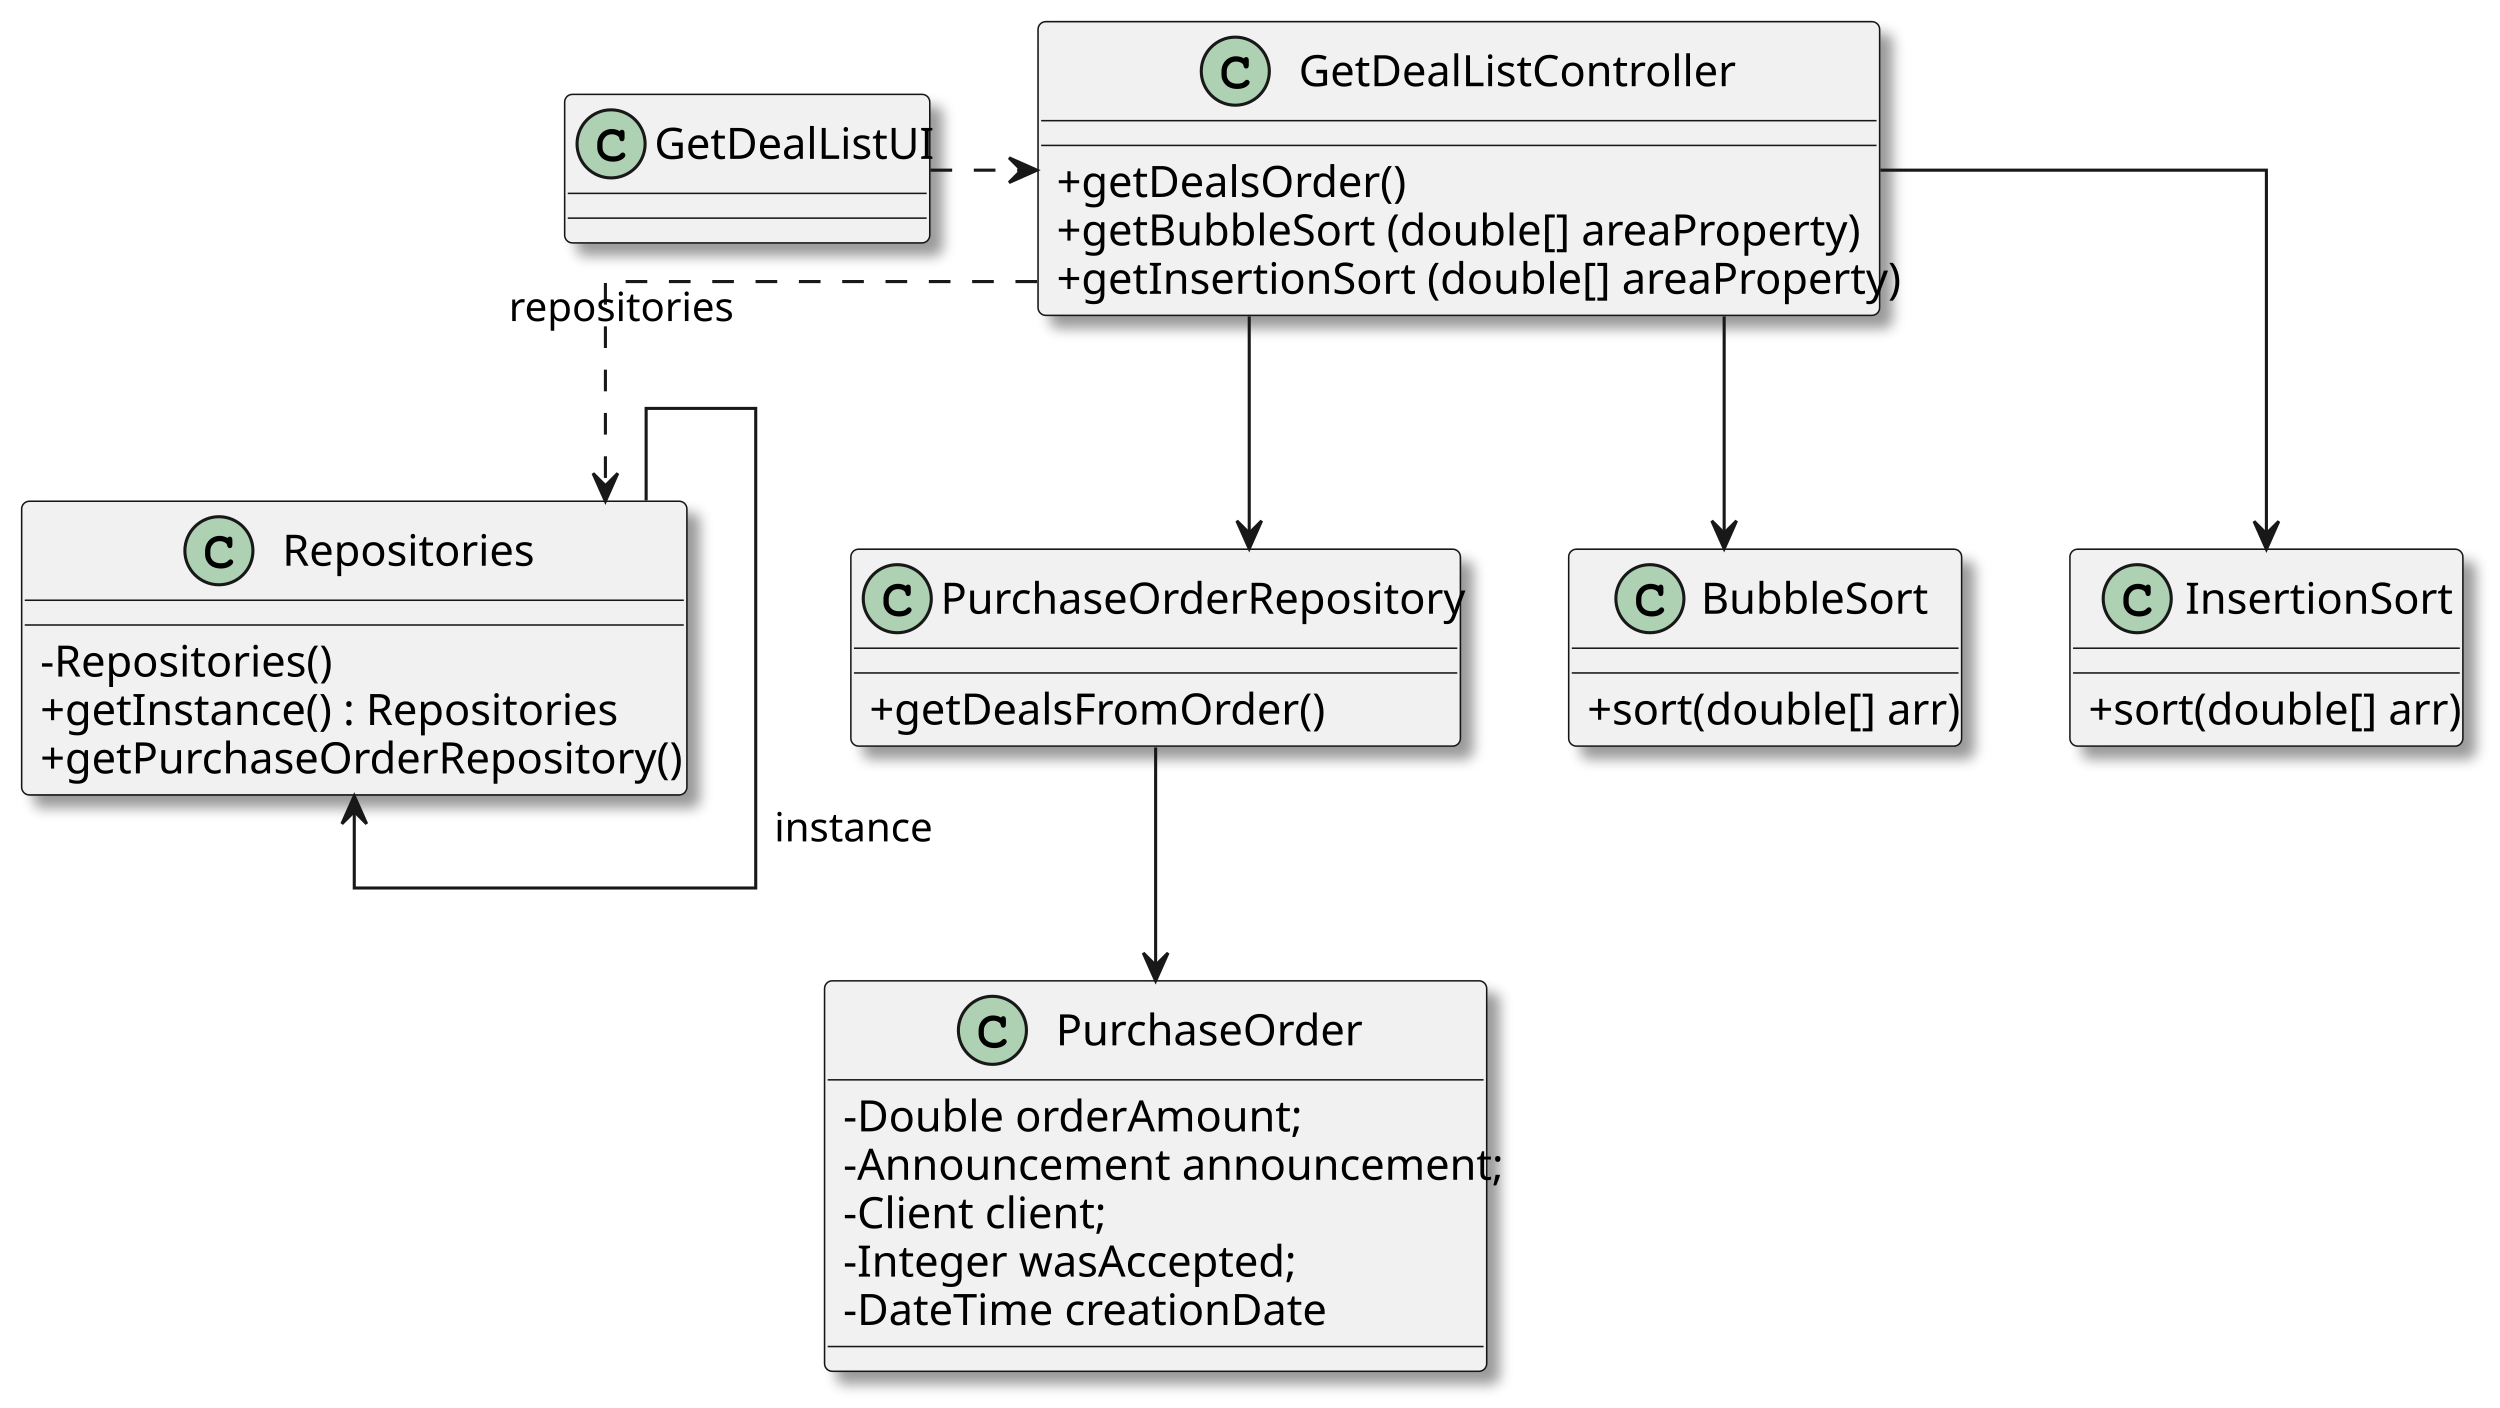
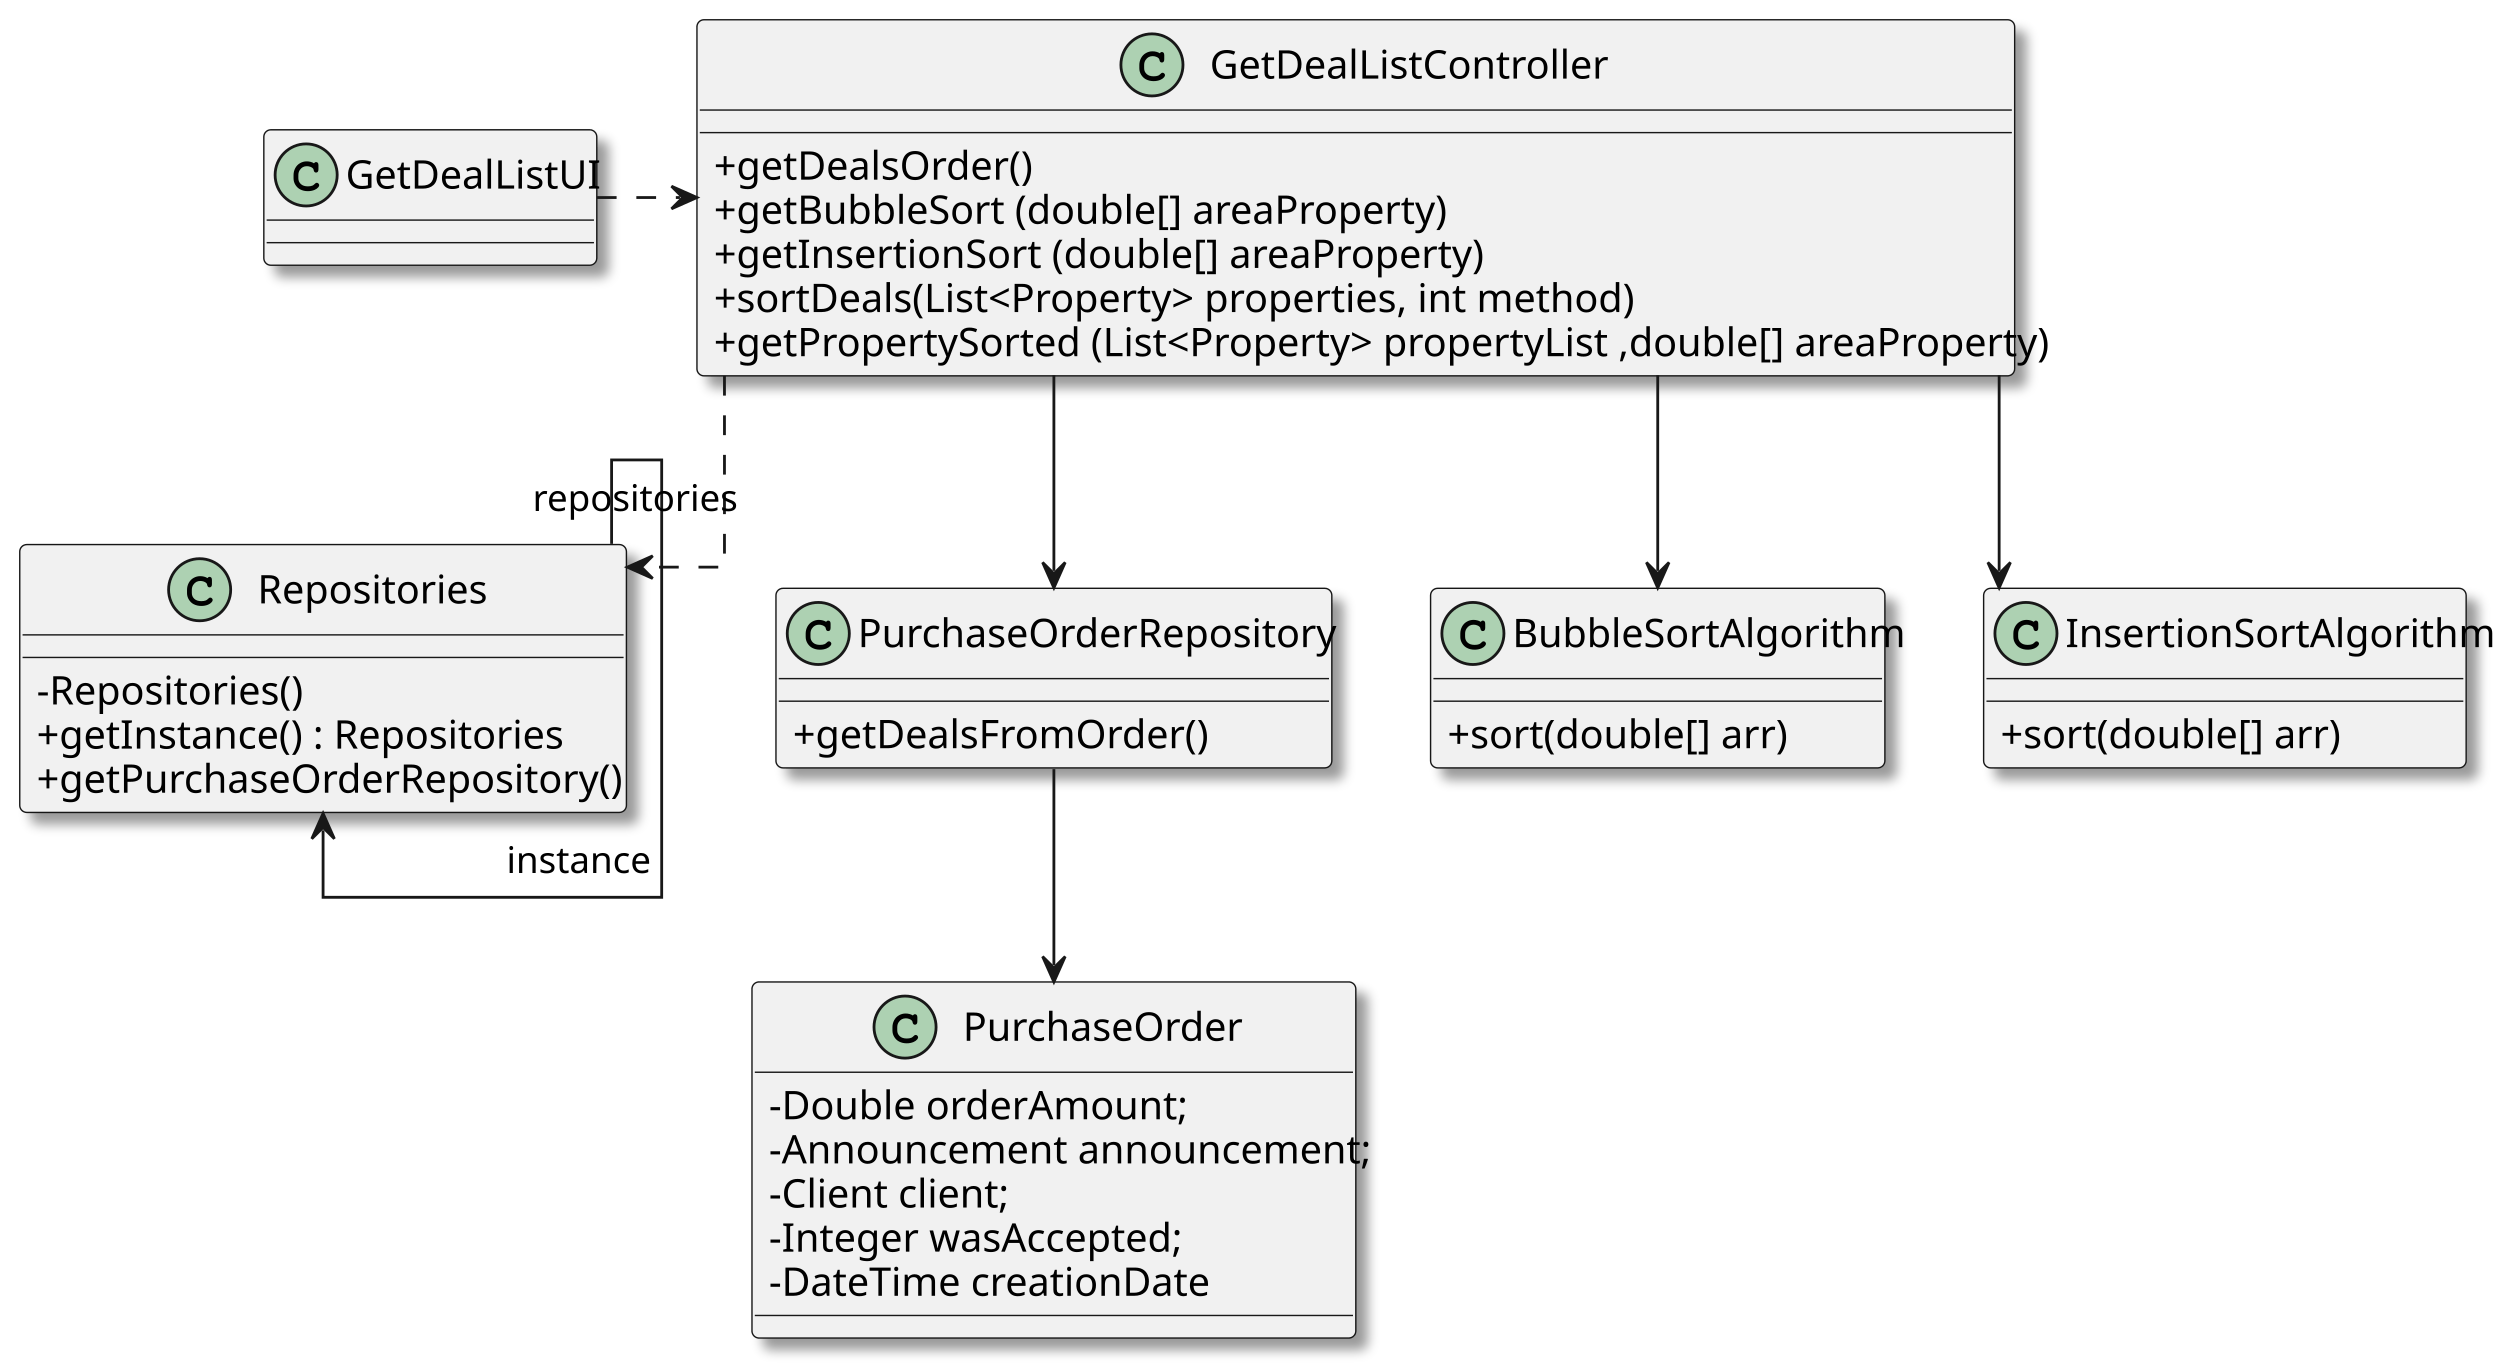
- <svg xmlns="http://www.w3.org/2000/svg" contentStyleType="text/css" height="455px" preserveAspectRatio="none" style="width:808px;height:455px;background:#FFFFFF;" version="1.1" viewBox="0 0 808 455" width="808px" zoomAndPan="magnify">
+ <svg xmlns="http://www.w3.org/2000/svg" contentStyleType="text/css" height="486px" preserveAspectRatio="none" style="width:886px;height:486px;background:#FFFFFF;" version="1.1" viewBox="0 0 886 486" width="886px" zoomAndPan="magnify">
  <defs>
-     <filter height="300%" id="f1p8tx8924mldw" width="300%" x="-1" y="-1">
+     <filter height="300%" id="fnbi3moz6l5g4" width="300%" x="-1" y="-1">
      <feGaussianBlur result="blurOut" stdDeviation="2.0" />
      <feColorMatrix in="blurOut" result="blurOut2" type="matrix" values="0 0 0 0 0 0 0 0 0 0 0 0 0 0 0 0 0 0 .4 0" />
      <feOffset dx="4.0" dy="4.0" in="blurOut2" result="blurOut3" />
      <feBlend in="SourceGraphic" in2="blurOut3" mode="normal" />
    </filter>
  </defs>
  <g>
    <g id="elem_GetDealListUI">
-       <rect codeLine="12" fill="#F1F1F1" filter="url(#f1p8tx8924mldw)" height="48" id="GetDealListUI" rx="2.5" ry="2.5" style="stroke:#181818;stroke-width:0.5;" width="118" x="182.5" y="30.5" />
-       <ellipse cx="197.5" cy="46.5" fill="#ADD1B2" rx="11" ry="11" style="stroke:#181818;stroke-width:1.0;" />
-       <path d="M200.266,42.375 Q200.422,42.156 200.609,42.047 Q200.797,41.938 201.016,41.938 Q201.391,41.938 201.625,42.203 Q201.859,42.453 201.859,43.062 L201.859,44.516 Q201.859,45.125 201.625,45.391 Q201.391,45.656 201.016,45.656 Q200.672,45.656 200.469,45.453 Q200.266,45.266 200.156,44.75 Q200.109,44.391 199.922,44.203 Q199.594,43.828 198.984,43.609 Q198.375,43.391 197.75,43.391 Q196.984,43.391 196.344,43.719 Q195.719,44.047 195.219,44.797 Q194.734,45.547 194.734,46.578 L194.734,47.672 Q194.734,48.906 195.625,49.734 Q196.516,50.547 198.109,50.547 Q199.047,50.547 199.703,50.297 Q200.094,50.141 200.516,49.703 Q200.781,49.438 200.922,49.359 Q201.078,49.281 201.281,49.281 Q201.609,49.281 201.859,49.547 Q202.125,49.797 202.125,50.141 Q202.125,50.484 201.781,50.891 Q201.281,51.469 200.484,51.797 Q199.406,52.25 198.109,52.25 Q196.594,52.25 195.391,51.625 Q194.406,51.125 193.719,50.062 Q193.031,48.984 193.031,47.703 L193.031,46.547 Q193.031,45.219 193.641,44.078 Q194.266,42.922 195.359,42.312 Q196.453,41.688 197.688,41.688 Q198.422,41.688 199.062,41.859 Q199.719,42.016 200.266,42.375 Z " fill="#000000" />
-       <text fill="#000000" font-family="sans-serif" font-size="14" lengthAdjust="spacing" textLength="86" x="211.5" y="51.353">GetDealListUI</text>
-       <line style="stroke:#181818;stroke-width:0.5;" x1="183.5" x2="299.5" y1="62.5" y2="62.5" />
-       <line style="stroke:#181818;stroke-width:0.5;" x1="183.5" x2="299.5" y1="70.5" y2="70.5" />
+       <rect codeLine="12" fill="#F1F1F1" filter="url(#fnbi3moz6l5g4)" height="48" id="GetDealListUI" rx="2.5" ry="2.5" style="stroke:#181818;stroke-width:0.5;" width="118" x="93.5" y="46" />
+       <ellipse cx="108.5" cy="62" fill="#ADD1B2" rx="11" ry="11" style="stroke:#181818;stroke-width:1.0;" />
+       <path d="M111.266,57.875 Q111.422,57.656 111.609,57.547 Q111.797,57.438 112.016,57.438 Q112.391,57.438 112.625,57.703 Q112.859,57.953 112.859,58.562 L112.859,60.016 Q112.859,60.625 112.625,60.891 Q112.391,61.156 112.016,61.156 Q111.672,61.156 111.469,60.953 Q111.266,60.766 111.156,60.25 Q111.109,59.891 110.922,59.703 Q110.594,59.328 109.984,59.109 Q109.375,58.891 108.75,58.891 Q107.984,58.891 107.344,59.219 Q106.719,59.547 106.219,60.297 Q105.734,61.047 105.734,62.078 L105.734,63.172 Q105.734,64.406 106.625,65.234 Q107.516,66.047 109.109,66.047 Q110.047,66.047 110.703,65.797 Q111.094,65.641 111.516,65.203 Q111.781,64.938 111.922,64.859 Q112.078,64.781 112.281,64.781 Q112.609,64.781 112.859,65.047 Q113.125,65.297 113.125,65.641 Q113.125,65.984 112.781,66.391 Q112.281,66.969 111.484,67.297 Q110.406,67.75 109.109,67.75 Q107.594,67.75 106.391,67.125 Q105.406,66.625 104.719,65.562 Q104.031,64.484 104.031,63.203 L104.031,62.047 Q104.031,60.719 104.641,59.578 Q105.266,58.422 106.359,57.812 Q107.453,57.188 108.688,57.188 Q109.422,57.188 110.062,57.359 Q110.719,57.516 111.266,57.875 Z " fill="#000000" />
+       <text fill="#000000" font-family="sans-serif" font-size="14" lengthAdjust="spacing" textLength="86" x="122.5" y="66.853">GetDealListUI</text>
+       <line style="stroke:#181818;stroke-width:0.5;" x1="94.5" x2="210.5" y1="78" y2="78" />
+       <line style="stroke:#181818;stroke-width:0.5;" x1="94.5" x2="210.5" y1="86" y2="86" />
    </g>
    <g id="elem_GetDealListController">
-       <rect codeLine="15" fill="#F1F1F1" filter="url(#f1p8tx8924mldw)" height="94.922" id="GetDealListController" rx="2.5" ry="2.5" style="stroke:#181818;stroke-width:0.5;" width="272" x="335.5" y="7" />
-       <ellipse cx="399.25" cy="23" fill="#ADD1B2" rx="11" ry="11" style="stroke:#181818;stroke-width:1.0;" />
-       <path d="M402.016,18.875 Q402.172,18.656 402.359,18.547 Q402.547,18.438 402.766,18.438 Q403.141,18.438 403.375,18.703 Q403.609,18.953 403.609,19.562 L403.609,21.016 Q403.609,21.625 403.375,21.891 Q403.141,22.156 402.766,22.156 Q402.422,22.156 402.219,21.953 Q402.016,21.766 401.906,21.25 Q401.859,20.891 401.672,20.703 Q401.344,20.328 400.734,20.109 Q400.125,19.891 399.5,19.891 Q398.734,19.891 398.094,20.219 Q397.469,20.547 396.969,21.297 Q396.484,22.047 396.484,23.078 L396.484,24.172 Q396.484,25.406 397.375,26.234 Q398.266,27.047 399.859,27.047 Q400.797,27.047 401.453,26.797 Q401.844,26.641 402.266,26.203 Q402.531,25.938 402.672,25.859 Q402.828,25.781 403.031,25.781 Q403.359,25.781 403.609,26.047 Q403.875,26.297 403.875,26.641 Q403.875,26.984 403.531,27.391 Q403.031,27.969 402.234,28.297 Q401.156,28.75 399.859,28.75 Q398.344,28.75 397.141,28.125 Q396.156,27.625 395.469,26.562 Q394.781,25.484 394.781,24.203 L394.781,23.047 Q394.781,21.719 395.391,20.578 Q396.016,19.422 397.109,18.812 Q398.203,18.188 399.438,18.188 Q400.172,18.188 400.812,18.359 Q401.469,18.516 402.016,18.875 Z " fill="#000000" />
-       <text fill="#000000" font-family="sans-serif" font-size="14" lengthAdjust="spacing" textLength="136" x="419.75" y="27.854">GetDealListController</text>
-       <line style="stroke:#181818;stroke-width:0.5;" x1="336.5" x2="606.5" y1="39" y2="39" />
-       <line style="stroke:#181818;stroke-width:0.5;" x1="336.5" x2="606.5" y1="47" y2="47" />
-       <text fill="#000000" font-family="sans-serif" font-size="14" lengthAdjust="spacing" textLength="111" x="341.5" y="63.674">+getDealsOrder()</text>
-       <text fill="#000000" font-family="sans-serif" font-size="14" lengthAdjust="spacing" textLength="250" x="341.5" y="79.314">+getBubbleSort (double[] areaProperty)</text>
-       <text fill="#000000" font-family="sans-serif" font-size="14" lengthAdjust="spacing" textLength="260" x="341.5" y="94.955">+getInsertionSort (double[] areaProperty)</text>
+       <rect codeLine="15" fill="#F1F1F1" filter="url(#fnbi3moz6l5g4)" height="126.203" id="GetDealListController" rx="2.5" ry="2.5" style="stroke:#181818;stroke-width:0.5;" width="467" x="247" y="7" />
+       <ellipse cx="408.25" cy="23" fill="#ADD1B2" rx="11" ry="11" style="stroke:#181818;stroke-width:1.0;" />
+       <path d="M411.016,18.875 Q411.172,18.656 411.359,18.547 Q411.547,18.438 411.766,18.438 Q412.141,18.438 412.375,18.703 Q412.609,18.953 412.609,19.562 L412.609,21.016 Q412.609,21.625 412.375,21.891 Q412.141,22.156 411.766,22.156 Q411.422,22.156 411.219,21.953 Q411.016,21.766 410.906,21.25 Q410.859,20.891 410.672,20.703 Q410.344,20.328 409.734,20.109 Q409.125,19.891 408.5,19.891 Q407.734,19.891 407.094,20.219 Q406.469,20.547 405.969,21.297 Q405.484,22.047 405.484,23.078 L405.484,24.172 Q405.484,25.406 406.375,26.234 Q407.266,27.047 408.859,27.047 Q409.797,27.047 410.453,26.797 Q410.844,26.641 411.266,26.203 Q411.531,25.938 411.672,25.859 Q411.828,25.781 412.031,25.781 Q412.359,25.781 412.609,26.047 Q412.875,26.297 412.875,26.641 Q412.875,26.984 412.531,27.391 Q412.031,27.969 411.234,28.297 Q410.156,28.75 408.859,28.75 Q407.344,28.75 406.141,28.125 Q405.156,27.625 404.469,26.562 Q403.781,25.484 403.781,24.203 L403.781,23.047 Q403.781,21.719 404.391,20.578 Q405.016,19.422 406.109,18.812 Q407.203,18.188 408.438,18.188 Q409.172,18.188 409.812,18.359 Q410.469,18.516 411.016,18.875 Z " fill="#000000" />
+       <text fill="#000000" font-family="sans-serif" font-size="14" lengthAdjust="spacing" textLength="136" x="428.75" y="27.854">GetDealListController</text>
+       <line style="stroke:#181818;stroke-width:0.5;" x1="248" x2="713" y1="39" y2="39" />
+       <line style="stroke:#181818;stroke-width:0.5;" x1="248" x2="713" y1="47" y2="47" />
+       <text fill="#000000" font-family="sans-serif" font-size="14" lengthAdjust="spacing" textLength="111" x="253" y="63.674">+getDealsOrder()</text>
+       <text fill="#000000" font-family="sans-serif" font-size="14" lengthAdjust="spacing" textLength="250" x="253" y="79.314">+getBubbleSort (double[] areaProperty)</text>
+       <text fill="#000000" font-family="sans-serif" font-size="14" lengthAdjust="spacing" textLength="260" x="253" y="94.955">+getInsertionSort (double[] areaProperty)</text>
+       <text fill="#000000" font-family="sans-serif" font-size="14" lengthAdjust="spacing" textLength="312" x="253" y="110.596">+sortDeals(List&lt;Property&gt; properties, int method)</text>
+       <text fill="#000000" font-family="sans-serif" font-size="14" lengthAdjust="spacing" textLength="455" x="253" y="126.236">+getPropertySorted (List&lt;Property&gt; propertyList ,double[] areaProperty)</text>
    </g>
    <g id="elem_Repositories">
-       <rect codeLine="23" fill="#F1F1F1" filter="url(#f1p8tx8924mldw)" height="94.922" id="Repositories" rx="2.5" ry="2.5" style="stroke:#181818;stroke-width:0.5;" width="215" x="7" y="162" />
-       <ellipse cx="70.75" cy="178" fill="#ADD1B2" rx="11" ry="11" style="stroke:#181818;stroke-width:1.0;" />
-       <path d="M73.516,173.875 Q73.672,173.656 73.859,173.547 Q74.047,173.438 74.266,173.438 Q74.641,173.438 74.875,173.703 Q75.109,173.953 75.109,174.562 L75.109,176.016 Q75.109,176.625 74.875,176.891 Q74.641,177.156 74.266,177.156 Q73.922,177.156 73.719,176.953 Q73.516,176.766 73.406,176.25 Q73.359,175.891 73.172,175.703 Q72.844,175.328 72.234,175.109 Q71.625,174.891 71,174.891 Q70.234,174.891 69.594,175.219 Q68.969,175.547 68.469,176.297 Q67.984,177.047 67.984,178.078 L67.984,179.172 Q67.984,180.406 68.875,181.234 Q69.766,182.047 71.359,182.047 Q72.297,182.047 72.953,181.797 Q73.344,181.641 73.766,181.203 Q74.031,180.938 74.172,180.859 Q74.328,180.781 74.531,180.781 Q74.859,180.781 75.109,181.047 Q75.375,181.297 75.375,181.641 Q75.375,181.984 75.031,182.391 Q74.531,182.969 73.734,183.297 Q72.656,183.75 71.359,183.75 Q69.844,183.75 68.641,183.125 Q67.656,182.625 66.969,181.562 Q66.281,180.484 66.281,179.203 L66.281,178.047 Q66.281,176.719 66.891,175.578 Q67.516,174.422 68.609,173.812 Q69.703,173.188 70.938,173.188 Q71.672,173.188 72.312,173.359 Q72.969,173.516 73.516,173.875 Z " fill="#000000" />
-       <text fill="#000000" font-family="sans-serif" font-size="14" lengthAdjust="spacing" textLength="79" x="91.25" y="182.853">Repositories</text>
-       <line style="stroke:#181818;stroke-width:0.5;" x1="8" x2="221" y1="194" y2="194" />
-       <line style="stroke:#181818;stroke-width:0.5;" x1="8" x2="221" y1="202" y2="202" />
-       <text fill="#000000" font-family="sans-serif" font-size="14" lengthAdjust="spacing" textLength="94" x="13" y="218.674">-Repositories()</text>
-       <text fill="#000000" font-family="sans-serif" font-size="14" lengthAdjust="spacing" textLength="182" x="13" y="234.315">+getInstance() : Repositories</text>
-       <text fill="#000000" font-family="sans-serif" font-size="14" lengthAdjust="spacing" textLength="203" x="13" y="249.955">+getPurchaseOrderRepository()</text>
+       <rect codeLine="25" fill="#F1F1F1" filter="url(#fnbi3moz6l5g4)" height="94.922" id="Repositories" rx="2.5" ry="2.5" style="stroke:#181818;stroke-width:0.5;" width="215" x="7" y="193" />
+       <ellipse cx="70.75" cy="209" fill="#ADD1B2" rx="11" ry="11" style="stroke:#181818;stroke-width:1.0;" />
+       <path d="M73.516,204.875 Q73.672,204.656 73.859,204.547 Q74.047,204.438 74.266,204.438 Q74.641,204.438 74.875,204.703 Q75.109,204.953 75.109,205.562 L75.109,207.016 Q75.109,207.625 74.875,207.891 Q74.641,208.156 74.266,208.156 Q73.922,208.156 73.719,207.953 Q73.516,207.766 73.406,207.25 Q73.359,206.891 73.172,206.703 Q72.844,206.328 72.234,206.109 Q71.625,205.891 71,205.891 Q70.234,205.891 69.594,206.219 Q68.969,206.547 68.469,207.297 Q67.984,208.047 67.984,209.078 L67.984,210.172 Q67.984,211.406 68.875,212.234 Q69.766,213.047 71.359,213.047 Q72.297,213.047 72.953,212.797 Q73.344,212.641 73.766,212.203 Q74.031,211.938 74.172,211.859 Q74.328,211.781 74.531,211.781 Q74.859,211.781 75.109,212.047 Q75.375,212.297 75.375,212.641 Q75.375,212.984 75.031,213.391 Q74.531,213.969 73.734,214.297 Q72.656,214.75 71.359,214.75 Q69.844,214.75 68.641,214.125 Q67.656,213.625 66.969,212.562 Q66.281,211.484 66.281,210.203 L66.281,209.047 Q66.281,207.719 66.891,206.578 Q67.516,205.422 68.609,204.812 Q69.703,204.188 70.938,204.188 Q71.672,204.188 72.312,204.359 Q72.969,204.516 73.516,204.875 Z " fill="#000000" />
+       <text fill="#000000" font-family="sans-serif" font-size="14" lengthAdjust="spacing" textLength="79" x="91.25" y="213.853">Repositories</text>
+       <line style="stroke:#181818;stroke-width:0.5;" x1="8" x2="221" y1="225" y2="225" />
+       <line style="stroke:#181818;stroke-width:0.5;" x1="8" x2="221" y1="233" y2="233" />
+       <text fill="#000000" font-family="sans-serif" font-size="14" lengthAdjust="spacing" textLength="94" x="13" y="249.674">-Repositories()</text>
+       <text fill="#000000" font-family="sans-serif" font-size="14" lengthAdjust="spacing" textLength="182" x="13" y="265.315">+getInstance() : Repositories</text>
+       <text fill="#000000" font-family="sans-serif" font-size="14" lengthAdjust="spacing" textLength="203" x="13" y="280.955">+getPurchaseOrderRepository()</text>
    </g>
    <g id="elem_PurchaseOrderRepository">
-       <rect codeLine="29" fill="#F1F1F1" filter="url(#f1p8tx8924mldw)" height="63.641" id="PurchaseOrderRepository" rx="2.5" ry="2.5" style="stroke:#181818;stroke-width:0.5;" width="197" x="275" y="177.5" />
-       <ellipse cx="290" cy="193.5" fill="#ADD1B2" rx="11" ry="11" style="stroke:#181818;stroke-width:1.0;" />
-       <path d="M292.766,189.375 Q292.922,189.156 293.109,189.047 Q293.297,188.938 293.516,188.938 Q293.891,188.938 294.125,189.203 Q294.359,189.453 294.359,190.062 L294.359,191.516 Q294.359,192.125 294.125,192.391 Q293.891,192.656 293.516,192.656 Q293.172,192.656 292.969,192.453 Q292.766,192.266 292.656,191.75 Q292.609,191.391 292.422,191.203 Q292.094,190.828 291.484,190.609 Q290.875,190.391 290.25,190.391 Q289.484,190.391 288.844,190.719 Q288.219,191.047 287.719,191.797 Q287.234,192.547 287.234,193.578 L287.234,194.672 Q287.234,195.906 288.125,196.734 Q289.016,197.547 290.609,197.547 Q291.547,197.547 292.203,197.297 Q292.594,197.141 293.016,196.703 Q293.281,196.438 293.422,196.359 Q293.578,196.281 293.781,196.281 Q294.109,196.281 294.359,196.547 Q294.625,196.797 294.625,197.141 Q294.625,197.484 294.281,197.891 Q293.781,198.469 292.984,198.797 Q291.906,199.25 290.609,199.25 Q289.094,199.25 287.891,198.625 Q286.906,198.125 286.219,197.062 Q285.531,195.984 285.531,194.703 L285.531,193.547 Q285.531,192.219 286.141,191.078 Q286.766,189.922 287.859,189.312 Q288.953,188.688 290.188,188.688 Q290.922,188.688 291.562,188.859 Q292.219,189.016 292.766,189.375 Z " fill="#000000" />
-       <text fill="#000000" font-family="sans-serif" font-size="14" lengthAdjust="spacing" textLength="165" x="304" y="198.353">PurchaseOrderRepository</text>
-       <line style="stroke:#181818;stroke-width:0.5;" x1="276" x2="471" y1="209.5" y2="209.5" />
-       <line style="stroke:#181818;stroke-width:0.5;" x1="276" x2="471" y1="217.5" y2="217.5" />
-       <text fill="#000000" font-family="sans-serif" font-size="14" lengthAdjust="spacing" textLength="144" x="281" y="234.174">+getDealsFromOrder()</text>
+       <rect codeLine="31" fill="#F1F1F1" filter="url(#fnbi3moz6l5g4)" height="63.641" id="PurchaseOrderRepository" rx="2.5" ry="2.5" style="stroke:#181818;stroke-width:0.5;" width="197" x="275" y="208.5" />
+       <ellipse cx="290" cy="224.5" fill="#ADD1B2" rx="11" ry="11" style="stroke:#181818;stroke-width:1.0;" />
+       <path d="M292.766,220.375 Q292.922,220.156 293.109,220.047 Q293.297,219.938 293.516,219.938 Q293.891,219.938 294.125,220.203 Q294.359,220.453 294.359,221.062 L294.359,222.516 Q294.359,223.125 294.125,223.391 Q293.891,223.656 293.516,223.656 Q293.172,223.656 292.969,223.453 Q292.766,223.266 292.656,222.75 Q292.609,222.391 292.422,222.203 Q292.094,221.828 291.484,221.609 Q290.875,221.391 290.25,221.391 Q289.484,221.391 288.844,221.719 Q288.219,222.047 287.719,222.797 Q287.234,223.547 287.234,224.578 L287.234,225.672 Q287.234,226.906 288.125,227.734 Q289.016,228.547 290.609,228.547 Q291.547,228.547 292.203,228.297 Q292.594,228.141 293.016,227.703 Q293.281,227.438 293.422,227.359 Q293.578,227.281 293.781,227.281 Q294.109,227.281 294.359,227.547 Q294.625,227.797 294.625,228.141 Q294.625,228.484 294.281,228.891 Q293.781,229.469 292.984,229.797 Q291.906,230.25 290.609,230.25 Q289.094,230.25 287.891,229.625 Q286.906,229.125 286.219,228.062 Q285.531,226.984 285.531,225.703 L285.531,224.547 Q285.531,223.219 286.141,222.078 Q286.766,220.922 287.859,220.312 Q288.953,219.688 290.188,219.688 Q290.922,219.688 291.562,219.859 Q292.219,220.016 292.766,220.375 Z " fill="#000000" />
+       <text fill="#000000" font-family="sans-serif" font-size="14" lengthAdjust="spacing" textLength="165" x="304" y="229.353">PurchaseOrderRepository</text>
+       <line style="stroke:#181818;stroke-width:0.5;" x1="276" x2="471" y1="240.5" y2="240.5" />
+       <line style="stroke:#181818;stroke-width:0.5;" x1="276" x2="471" y1="248.5" y2="248.5" />
+       <text fill="#000000" font-family="sans-serif" font-size="14" lengthAdjust="spacing" textLength="144" x="281" y="265.174">+getDealsFromOrder()</text>
    </g>
    <g id="elem_PurchaseOrder">
-       <rect codeLine="34" fill="#F1F1F1" filter="url(#f1p8tx8924mldw)" height="126.203" id="PurchaseOrder" rx="2.5" ry="2.5" style="stroke:#181818;stroke-width:0.5;" width="214" x="266.5" y="317" />
-       <ellipse cx="320.75" cy="333" fill="#ADD1B2" rx="11" ry="11" style="stroke:#181818;stroke-width:1.0;" />
-       <path d="M323.516,328.875 Q323.672,328.656 323.859,328.547 Q324.047,328.438 324.266,328.438 Q324.641,328.438 324.875,328.703 Q325.109,328.953 325.109,329.562 L325.109,331.016 Q325.109,331.625 324.875,331.891 Q324.641,332.156 324.266,332.156 Q323.922,332.156 323.719,331.953 Q323.516,331.766 323.406,331.25 Q323.359,330.891 323.172,330.703 Q322.844,330.328 322.234,330.109 Q321.625,329.891 321,329.891 Q320.234,329.891 319.594,330.219 Q318.969,330.547 318.469,331.297 Q317.984,332.047 317.984,333.078 L317.984,334.172 Q317.984,335.406 318.875,336.234 Q319.766,337.047 321.359,337.047 Q322.297,337.047 322.953,336.797 Q323.344,336.641 323.766,336.203 Q324.031,335.938 324.172,335.859 Q324.328,335.781 324.531,335.781 Q324.859,335.781 325.109,336.047 Q325.375,336.297 325.375,336.641 Q325.375,336.984 325.031,337.391 Q324.531,337.969 323.734,338.297 Q322.656,338.75 321.359,338.75 Q319.844,338.75 318.641,338.125 Q317.656,337.625 316.969,336.562 Q316.281,335.484 316.281,334.203 L316.281,333.047 Q316.281,331.719 316.891,330.578 Q317.516,329.422 318.609,328.812 Q319.703,328.188 320.938,328.188 Q321.672,328.188 322.312,328.359 Q322.969,328.516 323.516,328.875 Z " fill="#000000" />
-       <text fill="#000000" font-family="sans-serif" font-size="14" lengthAdjust="spacing" textLength="97" x="341.25" y="337.853">PurchaseOrder</text>
-       <line style="stroke:#181818;stroke-width:0.5;" x1="267.5" x2="479.5" y1="349" y2="349" />
-       <text fill="#000000" font-family="sans-serif" font-size="14" lengthAdjust="spacing" textLength="140" x="272.5" y="365.674">-Double orderAmount;</text>
-       <text fill="#000000" font-family="sans-serif" font-size="14" lengthAdjust="spacing" textLength="202" x="272.5" y="381.315">-Announcement announcement;</text>
-       <text fill="#000000" font-family="sans-serif" font-size="14" lengthAdjust="spacing" textLength="82" x="272.5" y="396.955">-Client client;</text>
-       <text fill="#000000" font-family="sans-serif" font-size="14" lengthAdjust="spacing" textLength="140" x="272.5" y="412.596">-Integer wasAccepted;</text>
-       <text fill="#000000" font-family="sans-serif" font-size="14" lengthAdjust="spacing" textLength="151" x="272.5" y="428.236">-DateTime creationDate</text>
-       <line style="stroke:#181818;stroke-width:0.5;" x1="267.5" x2="479.5" y1="435.203" y2="435.203" />
+       <rect codeLine="36" fill="#F1F1F1" filter="url(#fnbi3moz6l5g4)" height="126.203" id="PurchaseOrder" rx="2.5" ry="2.5" style="stroke:#181818;stroke-width:0.5;" width="214" x="266.5" y="348" />
+       <ellipse cx="320.75" cy="364" fill="#ADD1B2" rx="11" ry="11" style="stroke:#181818;stroke-width:1.0;" />
+       <path d="M323.516,359.875 Q323.672,359.656 323.859,359.547 Q324.047,359.438 324.266,359.438 Q324.641,359.438 324.875,359.703 Q325.109,359.953 325.109,360.562 L325.109,362.016 Q325.109,362.625 324.875,362.891 Q324.641,363.156 324.266,363.156 Q323.922,363.156 323.719,362.953 Q323.516,362.766 323.406,362.25 Q323.359,361.891 323.172,361.703 Q322.844,361.328 322.234,361.109 Q321.625,360.891 321,360.891 Q320.234,360.891 319.594,361.219 Q318.969,361.547 318.469,362.297 Q317.984,363.047 317.984,364.078 L317.984,365.172 Q317.984,366.406 318.875,367.234 Q319.766,368.047 321.359,368.047 Q322.297,368.047 322.953,367.797 Q323.344,367.641 323.766,367.203 Q324.031,366.938 324.172,366.859 Q324.328,366.781 324.531,366.781 Q324.859,366.781 325.109,367.047 Q325.375,367.297 325.375,367.641 Q325.375,367.984 325.031,368.391 Q324.531,368.969 323.734,369.297 Q322.656,369.75 321.359,369.75 Q319.844,369.75 318.641,369.125 Q317.656,368.625 316.969,367.562 Q316.281,366.484 316.281,365.203 L316.281,364.047 Q316.281,362.719 316.891,361.578 Q317.516,360.422 318.609,359.812 Q319.703,359.188 320.938,359.188 Q321.672,359.188 322.312,359.359 Q322.969,359.516 323.516,359.875 Z " fill="#000000" />
+       <text fill="#000000" font-family="sans-serif" font-size="14" lengthAdjust="spacing" textLength="97" x="341.25" y="368.853">PurchaseOrder</text>
+       <line style="stroke:#181818;stroke-width:0.5;" x1="267.5" x2="479.5" y1="380" y2="380" />
+       <text fill="#000000" font-family="sans-serif" font-size="14" lengthAdjust="spacing" textLength="140" x="272.5" y="396.674">-Double orderAmount;</text>
+       <text fill="#000000" font-family="sans-serif" font-size="14" lengthAdjust="spacing" textLength="202" x="272.5" y="412.315">-Announcement announcement;</text>
+       <text fill="#000000" font-family="sans-serif" font-size="14" lengthAdjust="spacing" textLength="82" x="272.5" y="427.955">-Client client;</text>
+       <text fill="#000000" font-family="sans-serif" font-size="14" lengthAdjust="spacing" textLength="140" x="272.5" y="443.596">-Integer wasAccepted;</text>
+       <text fill="#000000" font-family="sans-serif" font-size="14" lengthAdjust="spacing" textLength="151" x="272.5" y="459.236">-DateTime creationDate</text>
+       <line style="stroke:#181818;stroke-width:0.5;" x1="267.5" x2="479.5" y1="466.203" y2="466.203" />
    </g>
-     <g id="elem_BubbleSort">
-       <rect codeLine="42" fill="#F1F1F1" filter="url(#f1p8tx8924mldw)" height="63.641" id="BubbleSort" rx="2.5" ry="2.5" style="stroke:#181818;stroke-width:0.5;" width="127" x="507" y="177.5" />
-       <ellipse cx="533.25" cy="193.5" fill="#ADD1B2" rx="11" ry="11" style="stroke:#181818;stroke-width:1.0;" />
-       <path d="M536.016,189.375 Q536.172,189.156 536.359,189.047 Q536.547,188.938 536.766,188.938 Q537.141,188.938 537.375,189.203 Q537.609,189.453 537.609,190.062 L537.609,191.516 Q537.609,192.125 537.375,192.391 Q537.141,192.656 536.766,192.656 Q536.422,192.656 536.219,192.453 Q536.016,192.266 535.906,191.75 Q535.859,191.391 535.672,191.203 Q535.344,190.828 534.734,190.609 Q534.125,190.391 533.5,190.391 Q532.734,190.391 532.094,190.719 Q531.469,191.047 530.969,191.797 Q530.484,192.547 530.484,193.578 L530.484,194.672 Q530.484,195.906 531.375,196.734 Q532.266,197.547 533.859,197.547 Q534.797,197.547 535.453,197.297 Q535.844,197.141 536.266,196.703 Q536.531,196.438 536.672,196.359 Q536.828,196.281 537.031,196.281 Q537.359,196.281 537.609,196.547 Q537.875,196.797 537.875,197.141 Q537.875,197.484 537.531,197.891 Q537.031,198.469 536.234,198.797 Q535.156,199.25 533.859,199.25 Q532.344,199.25 531.141,198.625 Q530.156,198.125 529.469,197.062 Q528.781,195.984 528.781,194.703 L528.781,193.547 Q528.781,192.219 529.391,191.078 Q530.016,189.922 531.109,189.312 Q532.203,188.688 533.438,188.688 Q534.172,188.688 534.812,188.859 Q535.469,189.016 536.016,189.375 Z " fill="#000000" />
-       <text fill="#000000" font-family="sans-serif" font-size="14" lengthAdjust="spacing" textLength="70" x="549.75" y="198.353">BubbleSort</text>
-       <line style="stroke:#181818;stroke-width:0.5;" x1="508" x2="633" y1="209.5" y2="209.5" />
-       <line style="stroke:#181818;stroke-width:0.5;" x1="508" x2="633" y1="217.5" y2="217.5" />
-       <text fill="#000000" font-family="sans-serif" font-size="14" lengthAdjust="spacing" textLength="115" x="513" y="234.174">+sort(double[] arr)</text>
+     <g id="elem_BubbleSortAlgorithm">
+       <rect codeLine="44" fill="#F1F1F1" filter="url(#fnbi3moz6l5g4)" height="63.641" id="BubbleSortAlgorithm" rx="2.5" ry="2.5" style="stroke:#181818;stroke-width:0.5;" width="161" x="507" y="208.5" />
+       <ellipse cx="522" cy="224.5" fill="#ADD1B2" rx="11" ry="11" style="stroke:#181818;stroke-width:1.0;" />
+       <path d="M524.766,220.375 Q524.922,220.156 525.109,220.047 Q525.297,219.938 525.516,219.938 Q525.891,219.938 526.125,220.203 Q526.359,220.453 526.359,221.062 L526.359,222.516 Q526.359,223.125 526.125,223.391 Q525.891,223.656 525.516,223.656 Q525.172,223.656 524.969,223.453 Q524.766,223.266 524.656,222.75 Q524.609,222.391 524.422,222.203 Q524.094,221.828 523.484,221.609 Q522.875,221.391 522.25,221.391 Q521.484,221.391 520.844,221.719 Q520.219,222.047 519.719,222.797 Q519.234,223.547 519.234,224.578 L519.234,225.672 Q519.234,226.906 520.125,227.734 Q521.016,228.547 522.609,228.547 Q523.547,228.547 524.203,228.297 Q524.594,228.141 525.016,227.703 Q525.281,227.438 525.422,227.359 Q525.578,227.281 525.781,227.281 Q526.109,227.281 526.359,227.547 Q526.625,227.797 526.625,228.141 Q526.625,228.484 526.281,228.891 Q525.781,229.469 524.984,229.797 Q523.906,230.25 522.609,230.25 Q521.094,230.25 519.891,229.625 Q518.906,229.125 518.219,228.062 Q517.531,226.984 517.531,225.703 L517.531,224.547 Q517.531,223.219 518.141,222.078 Q518.766,220.922 519.859,220.312 Q520.953,219.688 522.188,219.688 Q522.922,219.688 523.562,219.859 Q524.219,220.016 524.766,220.375 Z " fill="#000000" />
+       <text fill="#000000" font-family="sans-serif" font-size="14" lengthAdjust="spacing" textLength="129" x="536" y="229.353">BubbleSortAlgorithm</text>
+       <line style="stroke:#181818;stroke-width:0.5;" x1="508" x2="667" y1="240.5" y2="240.5" />
+       <line style="stroke:#181818;stroke-width:0.5;" x1="508" x2="667" y1="248.5" y2="248.5" />
+       <text fill="#000000" font-family="sans-serif" font-size="14" lengthAdjust="spacing" textLength="115" x="513" y="265.174">+sort(double[] arr)</text>
    </g>
-     <g id="elem_InsertionSort">
-       <rect codeLine="47" fill="#F1F1F1" filter="url(#f1p8tx8924mldw)" height="63.641" id="InsertionSort" rx="2.5" ry="2.5" style="stroke:#181818;stroke-width:0.5;" width="127" x="669" y="177.5" />
-       <ellipse cx="690.75" cy="193.5" fill="#ADD1B2" rx="11" ry="11" style="stroke:#181818;stroke-width:1.0;" />
-       <path d="M693.516,189.375 Q693.672,189.156 693.859,189.047 Q694.047,188.938 694.266,188.938 Q694.641,188.938 694.875,189.203 Q695.109,189.453 695.109,190.062 L695.109,191.516 Q695.109,192.125 694.875,192.391 Q694.641,192.656 694.266,192.656 Q693.922,192.656 693.719,192.453 Q693.516,192.266 693.406,191.75 Q693.359,191.391 693.172,191.203 Q692.844,190.828 692.234,190.609 Q691.625,190.391 691,190.391 Q690.234,190.391 689.594,190.719 Q688.969,191.047 688.469,191.797 Q687.984,192.547 687.984,193.578 L687.984,194.672 Q687.984,195.906 688.875,196.734 Q689.766,197.547 691.359,197.547 Q692.297,197.547 692.953,197.297 Q693.344,197.141 693.766,196.703 Q694.031,196.438 694.172,196.359 Q694.328,196.281 694.531,196.281 Q694.859,196.281 695.109,196.547 Q695.375,196.797 695.375,197.141 Q695.375,197.484 695.031,197.891 Q694.531,198.469 693.734,198.797 Q692.656,199.25 691.359,199.25 Q689.844,199.25 688.641,198.625 Q687.656,198.125 686.969,197.062 Q686.281,195.984 686.281,194.703 L686.281,193.547 Q686.281,192.219 686.891,191.078 Q687.516,189.922 688.609,189.312 Q689.703,188.688 690.938,188.688 Q691.672,188.688 692.312,188.859 Q692.969,189.016 693.516,189.375 Z " fill="#000000" />
-       <text fill="#000000" font-family="sans-serif" font-size="14" lengthAdjust="spacing" textLength="80" x="706.25" y="198.353">InsertionSort</text>
-       <line style="stroke:#181818;stroke-width:0.5;" x1="670" x2="795" y1="209.5" y2="209.5" />
-       <line style="stroke:#181818;stroke-width:0.5;" x1="670" x2="795" y1="217.5" y2="217.5" />
-       <text fill="#000000" font-family="sans-serif" font-size="14" lengthAdjust="spacing" textLength="115" x="675" y="234.174">+sort(double[] arr)</text>
+     <g id="elem_InsertionSortAlgorithm">
+       <rect codeLine="49" fill="#F1F1F1" filter="url(#fnbi3moz6l5g4)" height="63.641" id="InsertionSortAlgorithm" rx="2.5" ry="2.5" style="stroke:#181818;stroke-width:0.5;" width="171" x="703" y="208.5" />
+       <ellipse cx="718" cy="224.5" fill="#ADD1B2" rx="11" ry="11" style="stroke:#181818;stroke-width:1.0;" />
+       <path d="M720.766,220.375 Q720.922,220.156 721.109,220.047 Q721.297,219.938 721.516,219.938 Q721.891,219.938 722.125,220.203 Q722.359,220.453 722.359,221.062 L722.359,222.516 Q722.359,223.125 722.125,223.391 Q721.891,223.656 721.516,223.656 Q721.172,223.656 720.969,223.453 Q720.766,223.266 720.656,222.75 Q720.609,222.391 720.422,222.203 Q720.094,221.828 719.484,221.609 Q718.875,221.391 718.25,221.391 Q717.484,221.391 716.844,221.719 Q716.219,222.047 715.719,222.797 Q715.234,223.547 715.234,224.578 L715.234,225.672 Q715.234,226.906 716.125,227.734 Q717.016,228.547 718.609,228.547 Q719.547,228.547 720.203,228.297 Q720.594,228.141 721.016,227.703 Q721.281,227.438 721.422,227.359 Q721.578,227.281 721.781,227.281 Q722.109,227.281 722.359,227.547 Q722.625,227.797 722.625,228.141 Q722.625,228.484 722.281,228.891 Q721.781,229.469 720.984,229.797 Q719.906,230.25 718.609,230.25 Q717.094,230.25 715.891,229.625 Q714.906,229.125 714.219,228.062 Q713.531,226.984 713.531,225.703 L713.531,224.547 Q713.531,223.219 714.141,222.078 Q714.766,220.922 715.859,220.312 Q716.953,219.688 718.188,219.688 Q718.922,219.688 719.562,219.859 Q720.219,220.016 720.766,220.375 Z " fill="#000000" />
+       <text fill="#000000" font-family="sans-serif" font-size="14" lengthAdjust="spacing" textLength="139" x="732" y="229.353">InsertionSortAlgorithm</text>
+       <line style="stroke:#181818;stroke-width:0.5;" x1="704" x2="873" y1="240.5" y2="240.5" />
+       <line style="stroke:#181818;stroke-width:0.5;" x1="704" x2="873" y1="248.5" y2="248.5" />
+       <text fill="#000000" font-family="sans-serif" font-size="14" lengthAdjust="spacing" textLength="115" x="709" y="265.174">+sort(double[] arr)</text>
    </g>
    <g id="link_Repositories_Repositories">
-       <path codeLine="59" d="M208.83,161.74 C208.83,145.79 208.83,132 208.83,132 C208.83,132 244.25,132 244.25,132 C244.25,132 244.25,287 244.25,287 C244.25,287 114.5,287 114.5,287 C114.5,287 114.5,262.26 114.5,262.26 " fill="none" id="Repositories-to-Repositories" style="stroke:#181818;stroke-width:1.0;" />
-       <polygon fill="#181818" points="114.5,257.26,110.5,266.26,114.5,262.26,118.5,266.26,114.5,257.26" style="stroke:#181818;stroke-width:1.0;" />
-       <text fill="#000000" font-family="sans-serif" font-size="13" lengthAdjust="spacing" textLength="49" x="250.25" y="271.939">instance</text>
+       <path codeLine="61" d="M216.75,192.74 C216.75,176.79 216.75,163 216.75,163 C216.75,163 234.5,163 234.5,163 C234.5,163 234.5,318 234.5,318 C234.5,318 114.5,318 114.5,318 C114.5,318 114.5,310.21 114.5,294.26 " fill="none" id="Repositories-to-Repositories" style="stroke:#181818;stroke-width:1.0;" />
+       <polygon fill="#181818" points="114.5,288.26,110.5,297.26,114.5,293.26,118.5,297.26,114.5,288.26" style="stroke:#181818;stroke-width:1.0;" />
+       <text fill="#000000" font-family="sans-serif" font-size="13" lengthAdjust="spacing" textLength="49" x="179.5" y="309.389">instance</text>
    </g>
    <g id="link_GetDealListUI_GetDealListController">
-       <path codeLine="61" d="M300.73,55 C300.73,55 330.12,55 330.12,55 " fill="none" id="GetDealListUI-to-GetDealListController" style="stroke:#181818;stroke-width:1.0;stroke-dasharray:7.0,7.0;" />
-       <polygon fill="#181818" points="335.12,55,326.12,51,330.12,55,326.12,59,335.12,55" style="stroke:#181818;stroke-width:1.0;" />
+       <path codeLine="63" d="M211.52,70 C222.4,70 228.35,70 240.97,70 " fill="none" id="GetDealListUI-to-GetDealListController" style="stroke:#181818;stroke-width:1.0;stroke-dasharray:7.0,7.0;" />
+       <polygon fill="#181818" points="246.97,70,237.97,66,241.97,70,237.97,74,246.97,70" style="stroke:#181818;stroke-width:1.0;" />
    </g>
    <g id="link_GetDealListController_Repositories">
-       <path codeLine="63" d="M335.2,91 C265.71,91 195.67,91 195.67,91 C195.67,91 195.67,156.98 195.67,156.98 " fill="none" id="GetDealListController-to-Repositories" style="stroke:#181818;stroke-width:1.0;stroke-dasharray:7.0,7.0;" />
-       <polygon fill="#181818" points="195.67,161.98,199.67,152.98,195.67,156.98,191.67,152.98,195.67,161.98" style="stroke:#181818;stroke-width:1.0;" />
-       <text fill="#000000" font-family="sans-serif" font-size="13" lengthAdjust="spacing" textLength="67" x="164.44" y="103.769">repositories</text>
+       <path codeLine="65" d="M256.75,133.2 C256.75,166.7 256.75,201 256.75,201 C256.75,201 248.16,201 228.32,201 " fill="none" id="GetDealListController-to-Repositories" style="stroke:#181818;stroke-width:1.0;stroke-dasharray:7.0,7.0;" />
+       <polygon fill="#181818" points="222.32,201,231.32,205,227.32,201,231.32,197,222.32,201" style="stroke:#181818;stroke-width:1.0;" />
+       <text fill="#000000" font-family="sans-serif" font-size="13" lengthAdjust="spacing" textLength="67" x="188.75" y="181.089">repositories</text>
    </g>
    <g id="link_GetDealListController_PurchaseOrderRepository">
-       <path codeLine="65" d="M403.75,102.27 C403.75,102.27 403.75,172.33 403.75,172.33 " fill="none" id="GetDealListController-to-PurchaseOrderRepository" style="stroke:#181818;stroke-width:1.0;" />
-       <polygon fill="#181818" points="403.75,177.33,407.75,168.33,403.75,172.33,399.75,168.33,403.75,177.33" style="stroke:#181818;stroke-width:1.0;" />
+       <path codeLine="67" d="M373.5,133 C373.5,158.62 373.5,181.11 373.5,202.32 " fill="none" id="GetDealListController-to-PurchaseOrderRepository" style="stroke:#181818;stroke-width:1.0;" />
+       <polygon fill="#181818" points="373.5,208.32,377.5,199.32,373.5,203.32,369.5,199.32,373.5,208.32" style="stroke:#181818;stroke-width:1.0;" />
    </g>
-     <g id="link_GetDealListController_BubbleSort">
-       <path codeLine="67" d="M557.25,102.27 C557.25,102.27 557.25,172.33 557.25,172.33 " fill="none" id="GetDealListController-to-BubbleSort" style="stroke:#181818;stroke-width:1.0;" />
-       <polygon fill="#181818" points="557.25,177.33,561.25,168.33,557.25,172.33,553.25,168.33,557.25,177.33" style="stroke:#181818;stroke-width:1.0;" />
+     <g id="link_GetDealListController_BubbleSortAlgorithm">
+       <path codeLine="69" d="M587.5,133 C587.5,158.62 587.5,181.11 587.5,202.32 " fill="none" id="GetDealListController-to-BubbleSortAlgorithm" style="stroke:#181818;stroke-width:1.0;" />
+       <polygon fill="#181818" points="587.5,208.32,591.5,199.32,587.5,203.32,583.5,199.32,587.5,208.32" style="stroke:#181818;stroke-width:1.0;" />
    </g>
-     <g id="link_GetDealListController_InsertionSort">
-       <path codeLine="69" d="M607.73,55 C671.02,55 732.5,55 732.5,55 C732.5,55 732.5,172.49 732.5,172.49 " fill="none" id="GetDealListController-to-InsertionSort" style="stroke:#181818;stroke-width:1.0;" />
-       <polygon fill="#181818" points="732.5,177.49,736.5,168.49,732.5,172.49,728.5,168.49,732.5,177.49" style="stroke:#181818;stroke-width:1.0;" />
+     <g id="link_GetDealListController_InsertionSortAlgorithm">
+       <path codeLine="71" d="M708.5,133 C708.5,158.62 708.5,181.11 708.5,202.32 " fill="none" id="GetDealListController-to-InsertionSortAlgorithm" style="stroke:#181818;stroke-width:1.0;" />
+       <polygon fill="#181818" points="708.5,208.32,712.5,199.32,708.5,203.32,704.5,199.32,708.5,208.32" style="stroke:#181818;stroke-width:1.0;" />
    </g>
    <g id="link_PurchaseOrderRepository_PurchaseOrder">
-       <path codeLine="71" d="M373.5,241.57 C373.5,241.57 373.5,311.99 373.5,311.99 " fill="none" id="PurchaseOrderRepository-to-PurchaseOrder" style="stroke:#181818;stroke-width:1.0;" />
-       <polygon fill="#181818" points="373.5,316.99,377.5,307.99,373.5,311.99,369.5,307.99,373.5,316.99" style="stroke:#181818;stroke-width:1.0;" />
+       <path codeLine="73" d="M373.5,272.57 C373.5,293.79 373.5,316.33 373.5,341.99 " fill="none" id="PurchaseOrderRepository-to-PurchaseOrder" style="stroke:#181818;stroke-width:1.0;" />
+       <polygon fill="#181818" points="373.5,347.99,377.5,338.99,373.5,342.99,369.5,338.99,373.5,347.99" style="stroke:#181818;stroke-width:1.0;" />
    </g>
  </g>
</svg>
